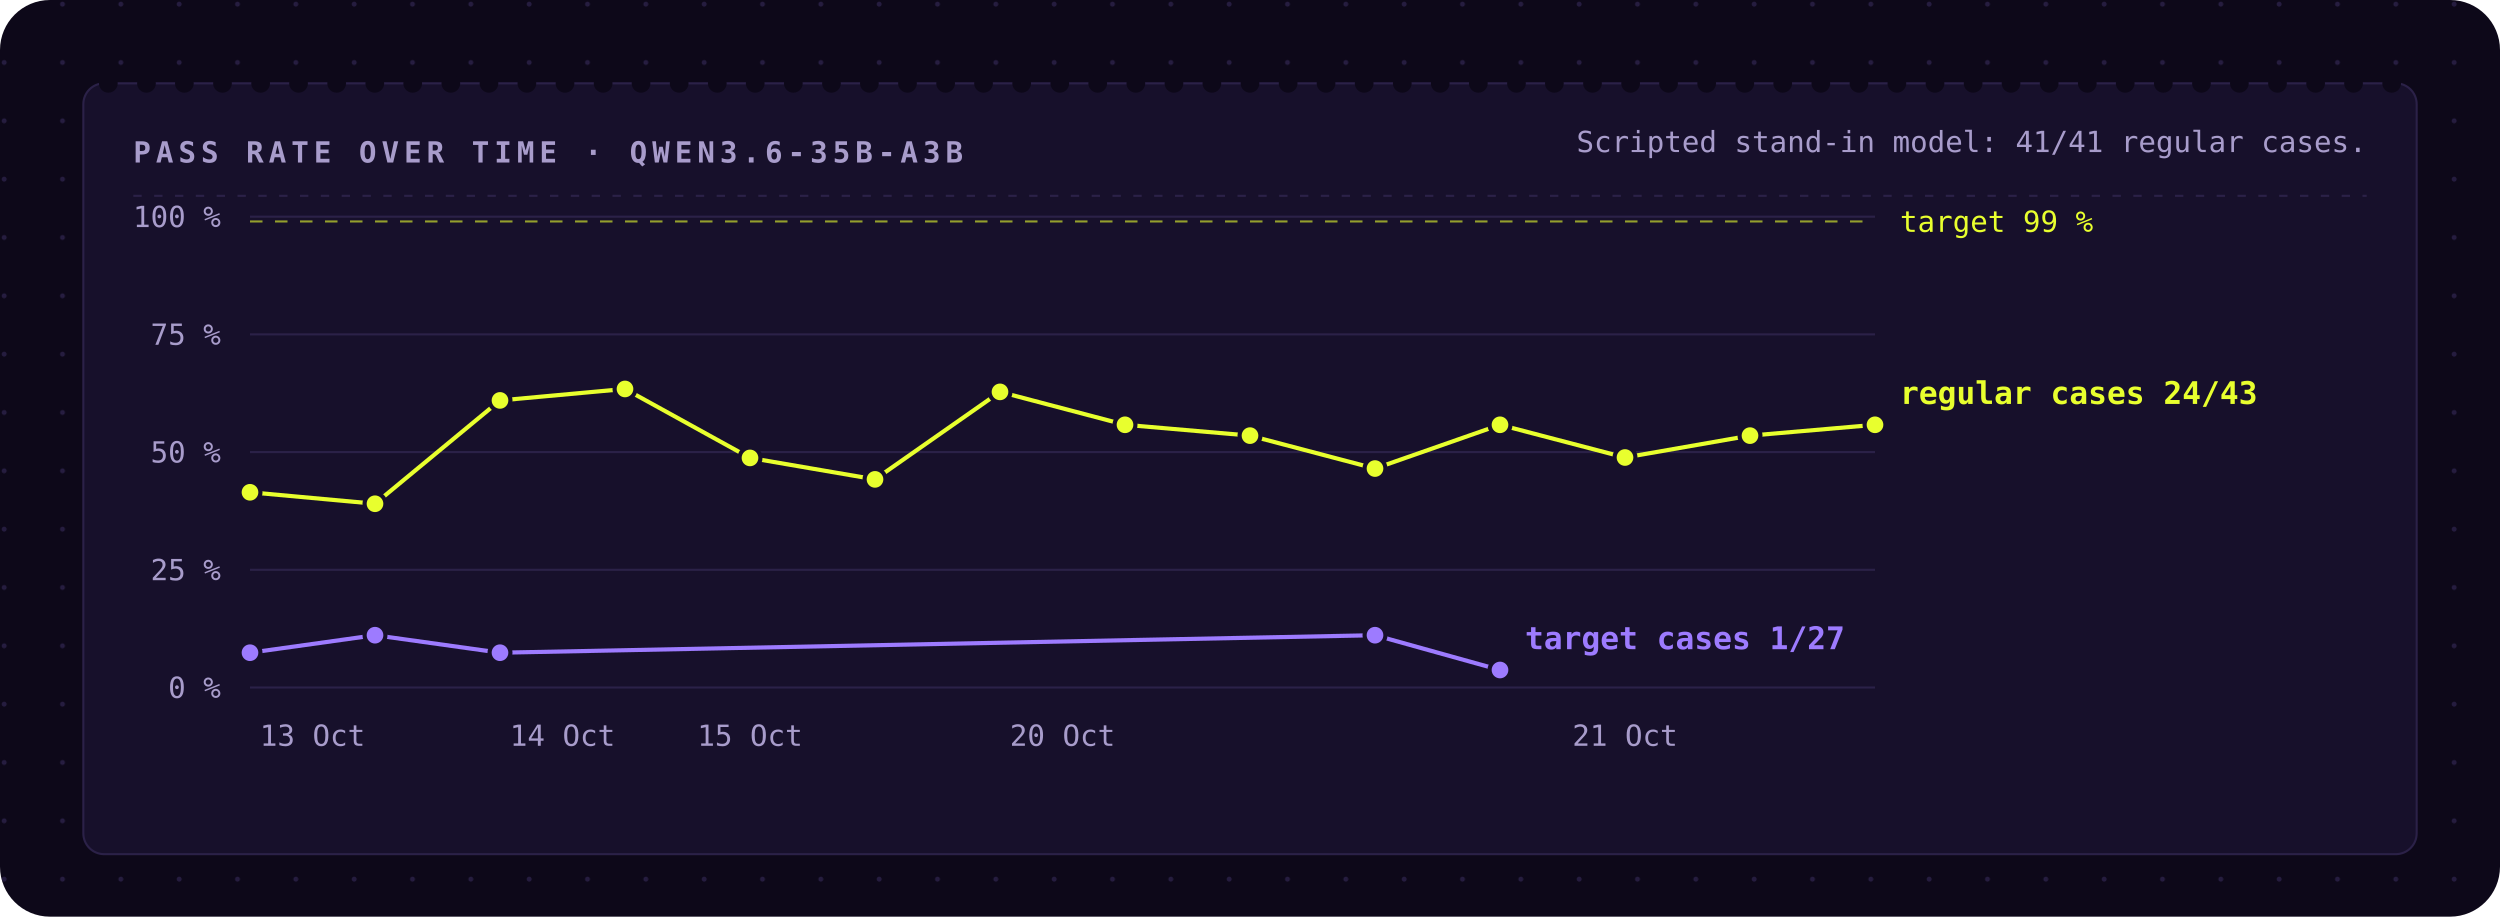
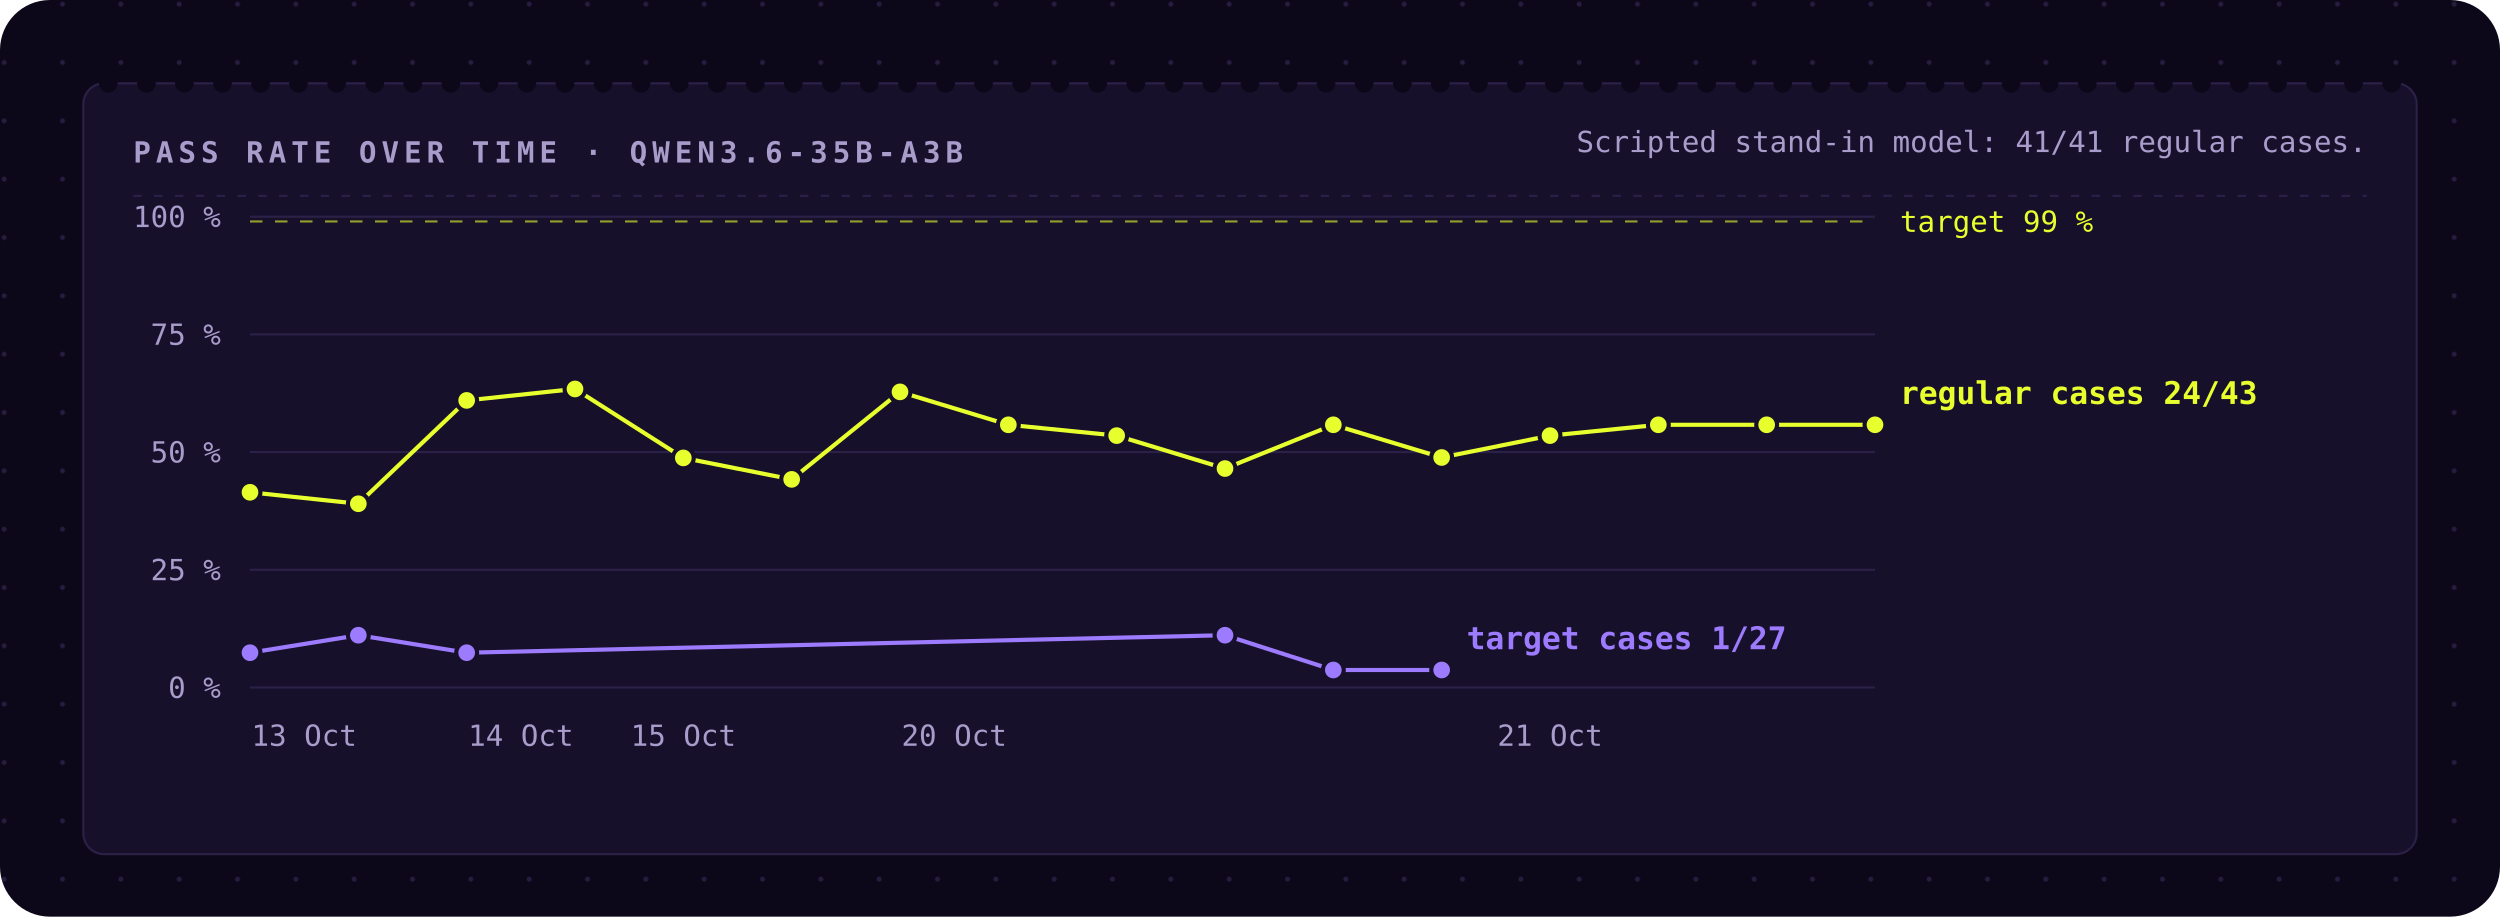
<svg xmlns="http://www.w3.org/2000/svg" width="1200" height="440" viewBox="0 0 1200 440" role="img" aria-labelledby="t d">
  <style>text{font-family:ui-monospace, 'JetBrains Mono', 'SF Mono', Menlo, Consolas, 'DejaVu Sans Mono', monospace}</style>
  <defs>
    <filter id="glow" filterUnits="userSpaceOnUse" x="0" y="0" width="1200" height="440">
      <feGaussianBlur stdDeviation="6" />
    </filter>
    <filter id="soft" filterUnits="userSpaceOnUse" x="0" y="0" width="1200" height="440">
      <feGaussianBlur stdDeviation="2.2" />
    </filter>
  </defs>
  <rect width="1200" height="440" rx="24" fill="#0D0819" />
  <pattern id="dots" width="28" height="28" patternUnits="userSpaceOnUse">
    <circle cx="2" cy="2" r="1.2" fill="#2B2148" />
  </pattern>
  <rect width="1200" height="440" rx="24" fill="url(#dots)" opacity="0.8" />
  <rect x="40" y="40" width="1120" height="370" rx="10" fill="#17102B" stroke="#2B2148" />
  <circle cx="52" cy="40" r="4.5" fill="#0D0819" />
  <circle cx="70.3" cy="40" r="4.5" fill="#0D0819" />
  <circle cx="88.5" cy="40" r="4.5" fill="#0D0819" />
  <circle cx="106.8" cy="40" r="4.5" fill="#0D0819" />
  <circle cx="125.1" cy="40" r="4.5" fill="#0D0819" />
  <circle cx="143.3" cy="40" r="4.5" fill="#0D0819" />
  <circle cx="161.6" cy="40" r="4.5" fill="#0D0819" />
  <circle cx="179.9" cy="40" r="4.5" fill="#0D0819" />
  <circle cx="198.1" cy="40" r="4.5" fill="#0D0819" />
  <circle cx="216.4" cy="40" r="4.5" fill="#0D0819" />
  <circle cx="234.7" cy="40" r="4.5" fill="#0D0819" />
  <circle cx="252.9" cy="40" r="4.5" fill="#0D0819" />
  <circle cx="271.2" cy="40" r="4.5" fill="#0D0819" />
  <circle cx="289.5" cy="40" r="4.5" fill="#0D0819" />
  <circle cx="307.7" cy="40" r="4.5" fill="#0D0819" />
  <circle cx="326" cy="40" r="4.5" fill="#0D0819" />
  <circle cx="344.3" cy="40" r="4.5" fill="#0D0819" />
  <circle cx="362.5" cy="40" r="4.5" fill="#0D0819" />
  <circle cx="380.8" cy="40" r="4.5" fill="#0D0819" />
  <circle cx="399.1" cy="40" r="4.5" fill="#0D0819" />
  <circle cx="417.3" cy="40" r="4.5" fill="#0D0819" />
  <circle cx="435.6" cy="40" r="4.5" fill="#0D0819" />
  <circle cx="453.9" cy="40" r="4.5" fill="#0D0819" />
  <circle cx="472.1" cy="40" r="4.5" fill="#0D0819" />
  <circle cx="490.4" cy="40" r="4.5" fill="#0D0819" />
  <circle cx="508.7" cy="40" r="4.5" fill="#0D0819" />
  <circle cx="526.9" cy="40" r="4.5" fill="#0D0819" />
  <circle cx="545.2" cy="40" r="4.5" fill="#0D0819" />
  <circle cx="563.5" cy="40" r="4.5" fill="#0D0819" />
  <circle cx="581.7" cy="40" r="4.5" fill="#0D0819" />
  <circle cx="600" cy="40" r="4.5" fill="#0D0819" />
  <circle cx="618.3" cy="40" r="4.5" fill="#0D0819" />
  <circle cx="636.5" cy="40" r="4.5" fill="#0D0819" />
  <circle cx="654.8" cy="40" r="4.5" fill="#0D0819" />
  <circle cx="673.1" cy="40" r="4.5" fill="#0D0819" />
  <circle cx="691.3" cy="40" r="4.5" fill="#0D0819" />
  <circle cx="709.6" cy="40" r="4.5" fill="#0D0819" />
  <circle cx="727.9" cy="40" r="4.5" fill="#0D0819" />
  <circle cx="746.1" cy="40" r="4.5" fill="#0D0819" />
  <circle cx="764.4" cy="40" r="4.5" fill="#0D0819" />
  <circle cx="782.7" cy="40" r="4.5" fill="#0D0819" />
  <circle cx="800.9" cy="40" r="4.5" fill="#0D0819" />
  <circle cx="819.2" cy="40" r="4.5" fill="#0D0819" />
  <circle cx="837.5" cy="40" r="4.5" fill="#0D0819" />
  <circle cx="855.7" cy="40" r="4.5" fill="#0D0819" />
  <circle cx="874" cy="40" r="4.5" fill="#0D0819" />
  <circle cx="892.3" cy="40" r="4.5" fill="#0D0819" />
  <circle cx="910.5" cy="40" r="4.5" fill="#0D0819" />
  <circle cx="928.8" cy="40" r="4.5" fill="#0D0819" />
  <circle cx="947.1" cy="40" r="4.5" fill="#0D0819" />
  <circle cx="965.3" cy="40" r="4.5" fill="#0D0819" />
  <circle cx="983.6" cy="40" r="4.5" fill="#0D0819" />
  <circle cx="1001.9" cy="40" r="4.5" fill="#0D0819" />
  <circle cx="1020.1" cy="40" r="4.5" fill="#0D0819" />
  <circle cx="1038.4" cy="40" r="4.5" fill="#0D0819" />
  <circle cx="1056.7" cy="40" r="4.5" fill="#0D0819" />
  <circle cx="1074.9" cy="40" r="4.5" fill="#0D0819" />
  <circle cx="1093.2" cy="40" r="4.5" fill="#0D0819" />
  <circle cx="1111.5" cy="40" r="4.5" fill="#0D0819" />
  <circle cx="1129.7" cy="40" r="4.5" fill="#0D0819" />
  <circle cx="1148" cy="40" r="4.5" fill="#0D0819" />
  <text x="64" y="78" font-size="14" fill="#A89CCB" font-weight="700" letter-spacing="2.4">PASS RATE OVER TIME · QWEN3.6-35B-A3B</text>
  <text x="1136" y="78" font-size="14" fill="#A89CCB" text-anchor="end" />
  <line x1="64" y1="94" x2="1136" y2="94" stroke="#2B2148" stroke-dasharray="4 6" />
  <line x1="120" y1="330" x2="900" y2="330" stroke="#2B2148" />
  <text x="106" y="335" font-size="14" fill="#A89CCB" text-anchor="end">0 %</text>
  <line x1="120" y1="273.5" x2="900" y2="273.5" stroke="#2B2148" />
  <text x="106" y="278.5" font-size="14" fill="#A89CCB" text-anchor="end">25 %</text>
  <line x1="120" y1="217" x2="900" y2="217" stroke="#2B2148" />
  <text x="106" y="222" font-size="14" fill="#A89CCB" text-anchor="end">50 %</text>
  <line x1="120" y1="160.5" x2="900" y2="160.5" stroke="#2B2148" />
  <text x="106" y="165.5" font-size="14" fill="#A89CCB" text-anchor="end">75 %</text>
  <line x1="120" y1="104" x2="900" y2="104" stroke="#2B2148" />
  <text x="106" y="109" font-size="14" fill="#A89CCB" text-anchor="end">100 %</text>
  <line x1="120" y1="106.3" x2="900" y2="106.3" stroke="#E8FF2E" stroke-dasharray="6 6" opacity="0.6" />
  <text x="912" y="111.3" font-size="14" fill="#E8FF2E">target 99 %</text>
-   <text x="150" y="358" font-size="14" fill="#A89CCB" text-anchor="middle">13 Oct</text>
-   <text x="270" y="358" font-size="14" fill="#A89CCB" text-anchor="middle">14 Oct</text>
-   <text x="360" y="358" font-size="14" fill="#A89CCB" text-anchor="middle">15 Oct</text>
-   <text x="510" y="358" font-size="14" fill="#A89CCB" text-anchor="middle">20 Oct</text>
-   <text x="780" y="358" font-size="14" fill="#A89CCB" text-anchor="middle">21 Oct</text>
-   <path d="M120 236.3 L180 241.8 L240 192.2 L300 186.7 L360 219.8 L420 230.1 L480 188.1 L540 203.9 L600 209.1 L660 224.9 L720 203.9 L780 219.6 L840 209.1 L900 203.9" fill="none" stroke="#E8FF2E" stroke-width="2" stroke-linejoin="round" />
+   <text x="146" y="358" font-size="14" fill="#A89CCB" text-anchor="middle">13 Oct</text>
+   <text x="250" y="358" font-size="14" fill="#A89CCB" text-anchor="middle">14 Oct</text>
+   <text x="328" y="358" font-size="14" fill="#A89CCB" text-anchor="middle">15 Oct</text>
+   <text x="458" y="358" font-size="14" fill="#A89CCB" text-anchor="middle">20 Oct</text>
+   <text x="744" y="358" font-size="14" fill="#A89CCB" text-anchor="middle">21 Oct</text>
+   <path d="M120 236.3 L172 241.8 L224 192.2 L276 186.7 L328 219.8 L380 230.1 L432 188.1 L484 203.9 L536 209.1 L588 224.9 L640 203.9 L692 219.6 L744 209.1 L796 203.9 L848 203.9 L900 203.9" fill="none" stroke="#E8FF2E" stroke-width="2" stroke-linejoin="round" />
  <circle cx="120" cy="236.3" r="5" fill="#E8FF2E" stroke="#17102B" stroke-width="2" />
-   <circle cx="180" cy="241.8" r="5" fill="#E8FF2E" stroke="#17102B" stroke-width="2" />
-   <circle cx="240" cy="192.2" r="5" fill="#E8FF2E" stroke="#17102B" stroke-width="2" />
-   <circle cx="300" cy="186.7" r="5" fill="#E8FF2E" stroke="#17102B" stroke-width="2" />
-   <circle cx="360" cy="219.8" r="5" fill="#E8FF2E" stroke="#17102B" stroke-width="2" />
-   <circle cx="420" cy="230.1" r="5" fill="#E8FF2E" stroke="#17102B" stroke-width="2" />
-   <circle cx="480" cy="188.1" r="5" fill="#E8FF2E" stroke="#17102B" stroke-width="2" />
-   <circle cx="540" cy="203.9" r="5" fill="#E8FF2E" stroke="#17102B" stroke-width="2" />
-   <circle cx="600" cy="209.1" r="5" fill="#E8FF2E" stroke="#17102B" stroke-width="2" />
-   <circle cx="660" cy="224.9" r="5" fill="#E8FF2E" stroke="#17102B" stroke-width="2" />
-   <circle cx="720" cy="203.9" r="5" fill="#E8FF2E" stroke="#17102B" stroke-width="2" />
-   <circle cx="780" cy="219.6" r="5" fill="#E8FF2E" stroke="#17102B" stroke-width="2" />
-   <circle cx="840" cy="209.1" r="5" fill="#E8FF2E" stroke="#17102B" stroke-width="2" />
+   <circle cx="172" cy="241.8" r="5" fill="#E8FF2E" stroke="#17102B" stroke-width="2" />
+   <circle cx="224" cy="192.2" r="5" fill="#E8FF2E" stroke="#17102B" stroke-width="2" />
+   <circle cx="276" cy="186.7" r="5" fill="#E8FF2E" stroke="#17102B" stroke-width="2" />
+   <circle cx="328" cy="219.8" r="5" fill="#E8FF2E" stroke="#17102B" stroke-width="2" />
+   <circle cx="380" cy="230.1" r="5" fill="#E8FF2E" stroke="#17102B" stroke-width="2" />
+   <circle cx="432" cy="188.1" r="5" fill="#E8FF2E" stroke="#17102B" stroke-width="2" />
+   <circle cx="484" cy="203.9" r="5" fill="#E8FF2E" stroke="#17102B" stroke-width="2" />
+   <circle cx="536" cy="209.1" r="5" fill="#E8FF2E" stroke="#17102B" stroke-width="2" />
+   <circle cx="588" cy="224.9" r="5" fill="#E8FF2E" stroke="#17102B" stroke-width="2" />
+   <circle cx="640" cy="203.9" r="5" fill="#E8FF2E" stroke="#17102B" stroke-width="2" />
+   <circle cx="692" cy="219.6" r="5" fill="#E8FF2E" stroke="#17102B" stroke-width="2" />
+   <circle cx="744" cy="209.1" r="5" fill="#E8FF2E" stroke="#17102B" stroke-width="2" />
+   <circle cx="796" cy="203.9" r="5" fill="#E8FF2E" stroke="#17102B" stroke-width="2" />
+   <circle cx="848" cy="203.9" r="5" fill="#E8FF2E" stroke="#17102B" stroke-width="2" />
  <circle cx="900" cy="203.9" r="5" fill="#E8FF2E" stroke="#17102B" stroke-width="2" />
  <text x="912" y="193.9" font-size="15" fill="#E8FF2E" font-weight="700">regular cases 24/43</text>
-   <path d="M120 313.3 L180 304.9 L240 313.3 L660 304.9 L720 321.6" fill="none" stroke="#9D7BFF" stroke-width="2" stroke-linejoin="round" />
+   <path d="M120 313.3 L172 304.9 L224 313.3 L588 304.9 L640 321.6 L692 321.6" fill="none" stroke="#9D7BFF" stroke-width="2" stroke-linejoin="round" />
  <circle cx="120" cy="313.3" r="5" fill="#9D7BFF" stroke="#17102B" stroke-width="2" />
-   <circle cx="180" cy="304.9" r="5" fill="#9D7BFF" stroke="#17102B" stroke-width="2" />
-   <circle cx="240" cy="313.3" r="5" fill="#9D7BFF" stroke="#17102B" stroke-width="2" />
-   <circle cx="660" cy="304.9" r="5" fill="#9D7BFF" stroke="#17102B" stroke-width="2" />
-   <circle cx="720" cy="321.6" r="5" fill="#9D7BFF" stroke="#17102B" stroke-width="2" />
-   <text x="732" y="311.6" font-size="15" fill="#9D7BFF" font-weight="700">target cases 1/27</text>
+   <circle cx="172" cy="304.9" r="5" fill="#9D7BFF" stroke="#17102B" stroke-width="2" />
+   <circle cx="224" cy="313.3" r="5" fill="#9D7BFF" stroke="#17102B" stroke-width="2" />
+   <circle cx="588" cy="304.9" r="5" fill="#9D7BFF" stroke="#17102B" stroke-width="2" />
+   <circle cx="640" cy="321.6" r="5" fill="#9D7BFF" stroke="#17102B" stroke-width="2" />
+   <circle cx="692" cy="321.6" r="5" fill="#9D7BFF" stroke="#17102B" stroke-width="2" />
+   <text x="704" y="311.6" font-size="15" fill="#9D7BFF" font-weight="700">target cases 1/27</text>
  <text x="1136" y="73" font-size="14" fill="#A89CCB" text-anchor="end">Scripted stand-in model: 41/41 regular cases.</text>
</svg>
